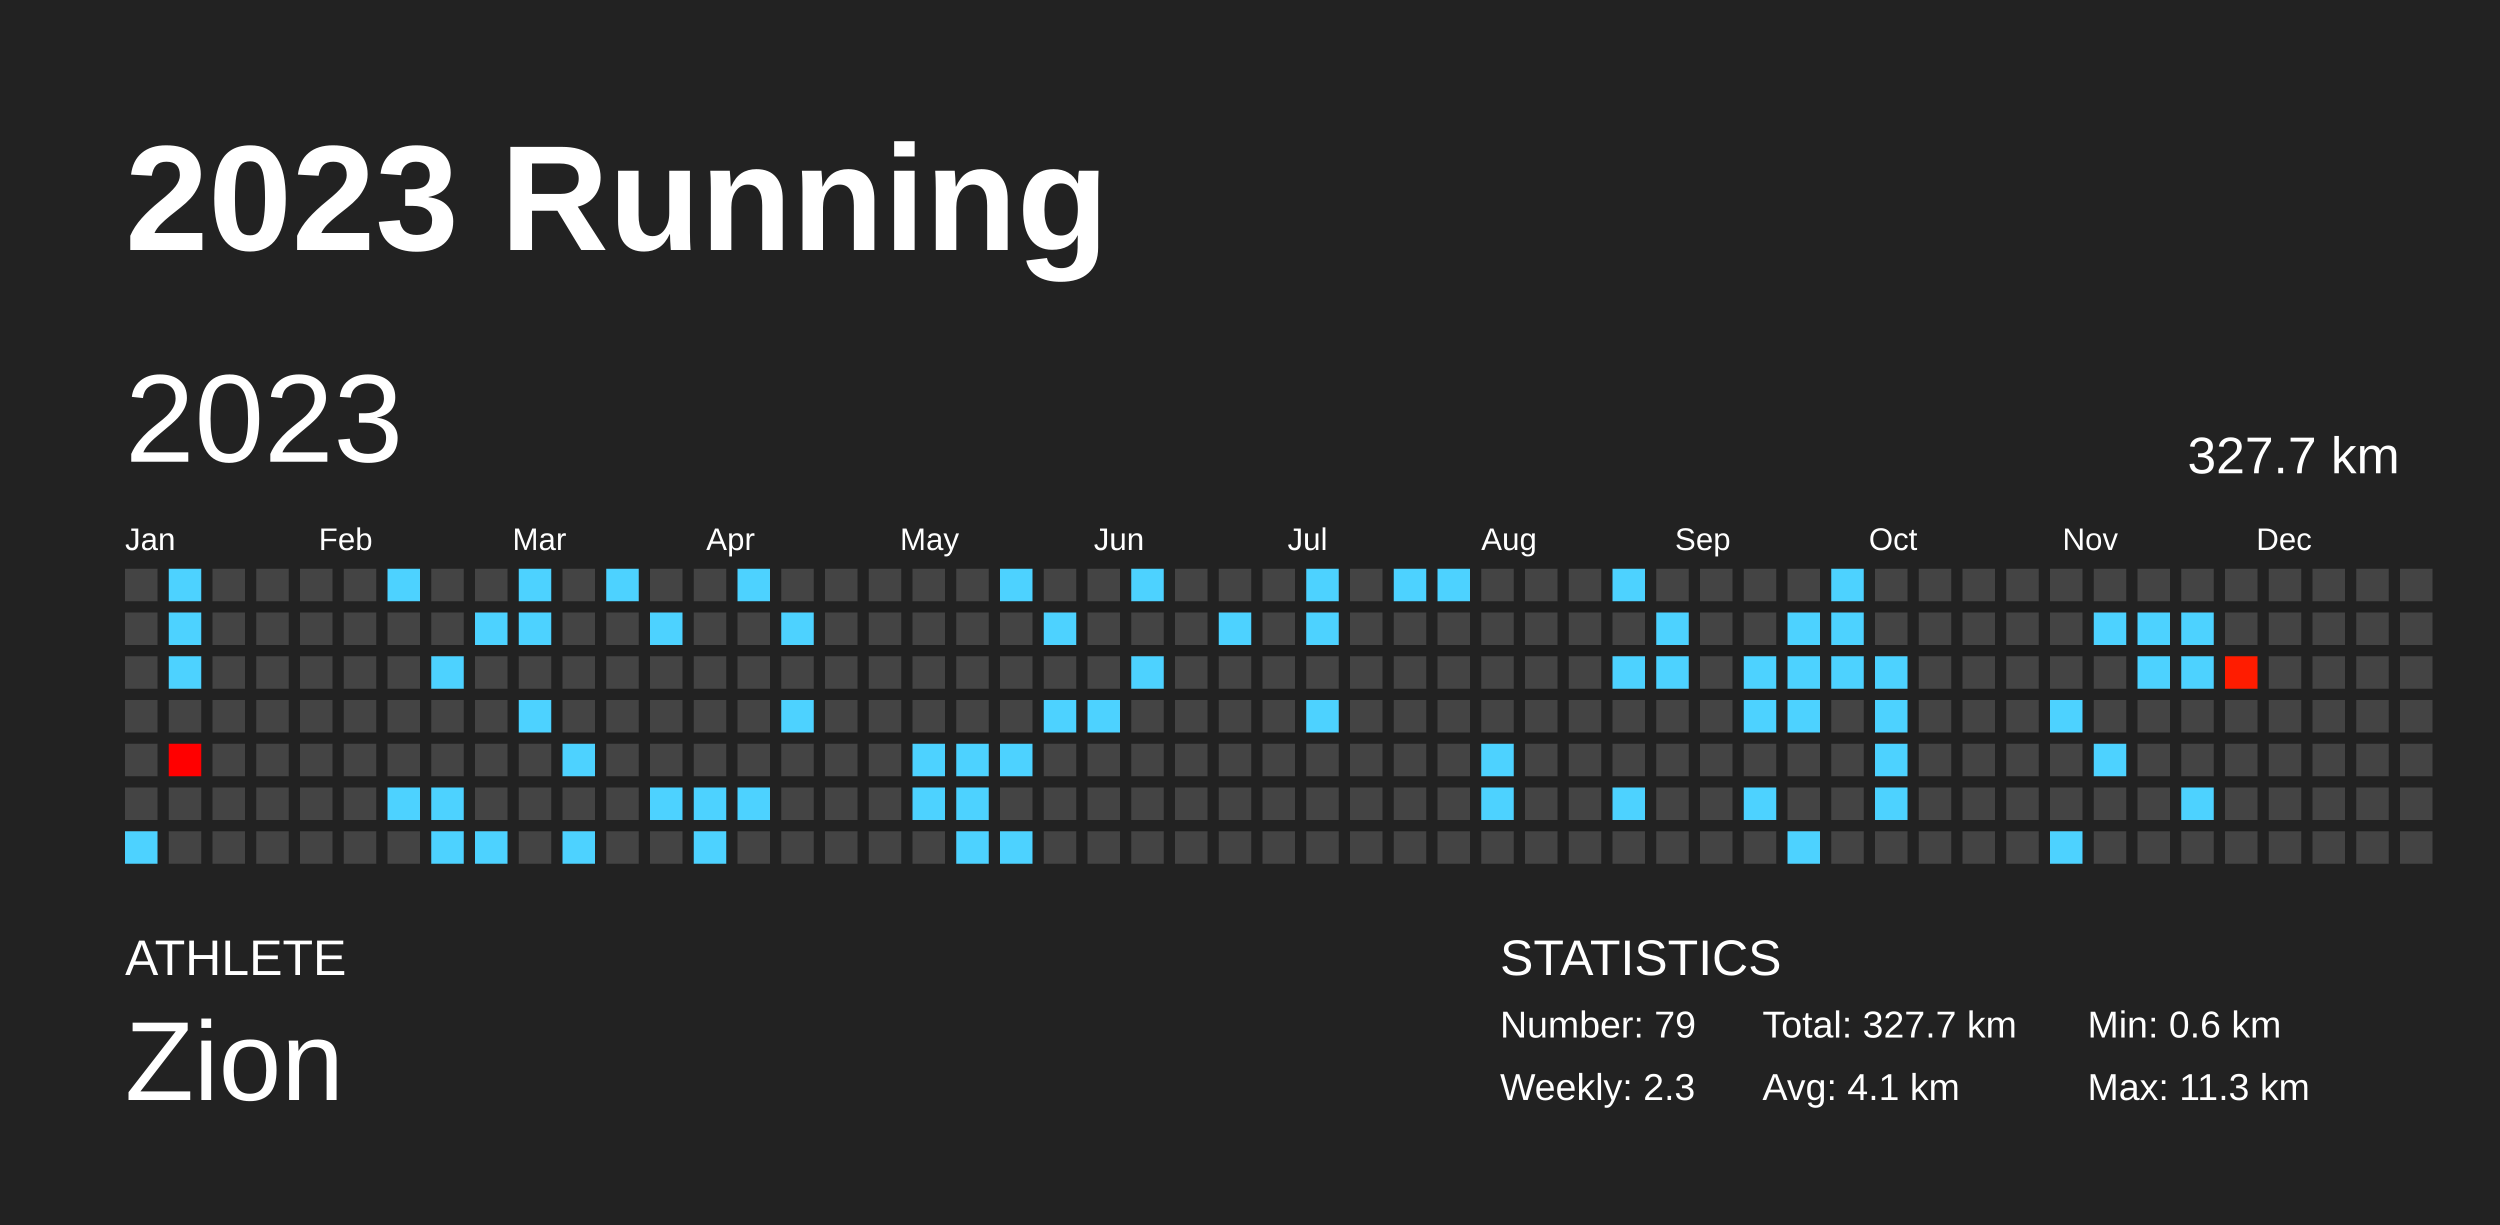
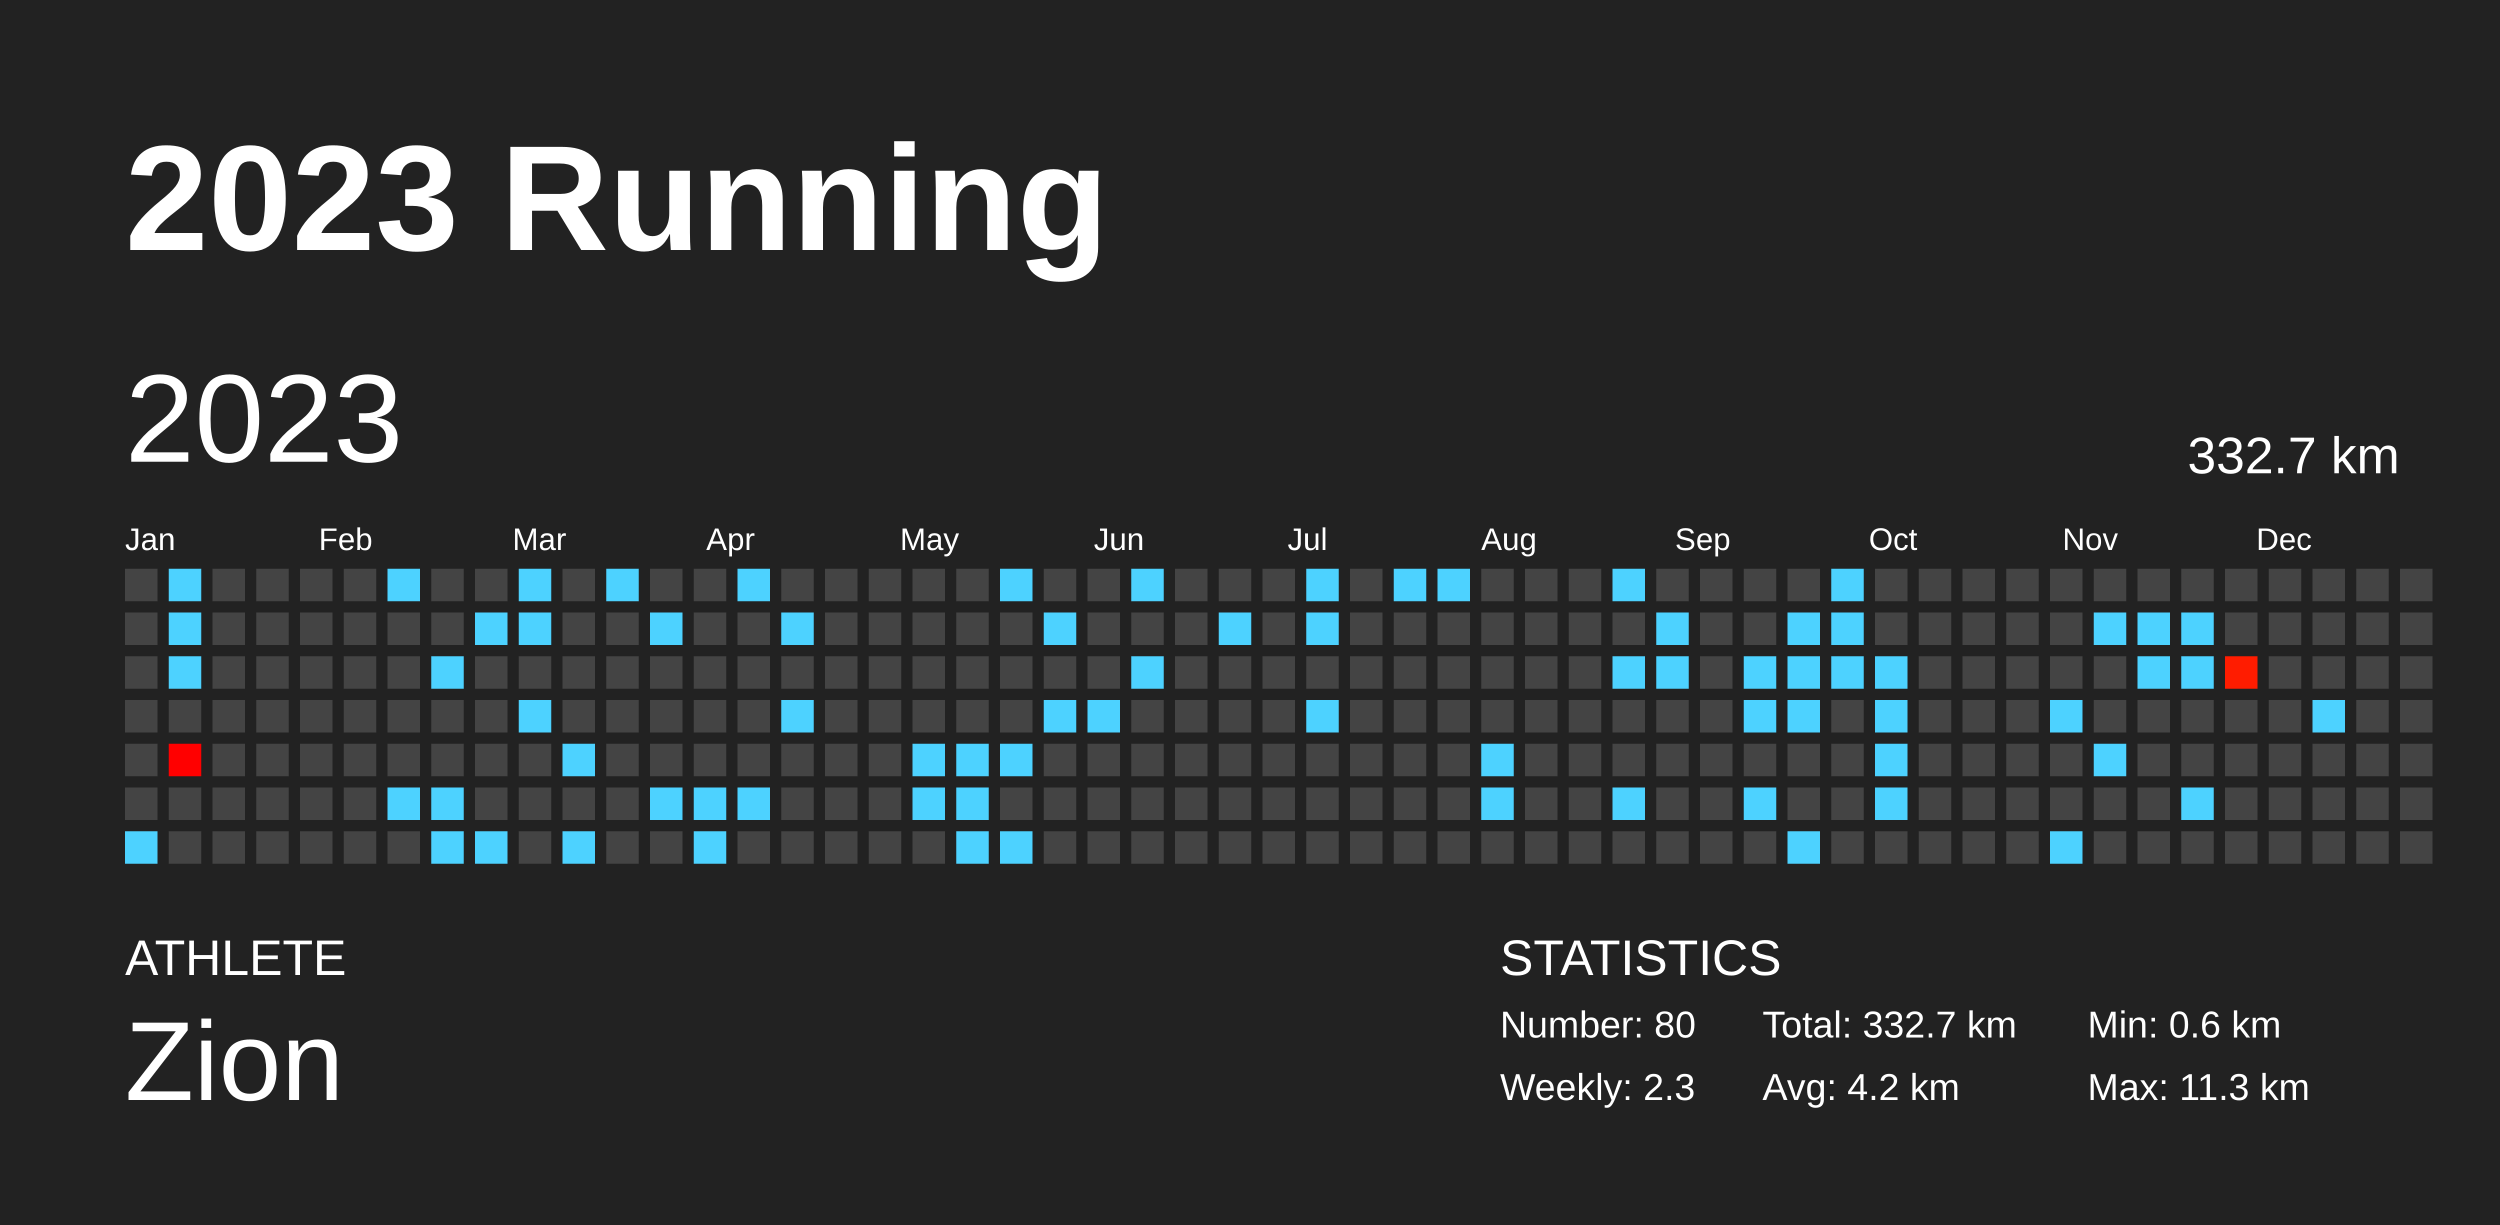
<svg xmlns="http://www.w3.org/2000/svg" baseProfile="full" height="98mm" version="1.1" viewBox="0,0,200,98" width="200mm">
  <defs />
  <rect fill="#222222" height="98" width="200" x="0" y="0" />
  <text fill="#FFFFFF" style="font-size:12px; font-family:Arial; font-weight:bold;" x="10" y="20">2023 Running</text>
  <text fill="#FFFFFF" style="font-size:4px; font-family:Arial" x="10" y="78">ATHLETE</text>
  <text fill="#FFFFFF" style="font-size:9px; font-family:Arial" x="10" y="88">Zion</text>
  <text fill="#FFFFFF" style="font-size:4px; font-family:Arial" x="120" y="78">STATISTICS</text>
-   <text fill="#FFFFFF" style="font-size:3px; font-family:Arial" x="120" y="83">Number: 79</text>
+   <text fill="#FFFFFF" style="font-size:3px; font-family:Arial" x="120" y="83">Number: 80</text>
  <text fill="#FFFFFF" style="font-size:3px; font-family:Arial" x="120" y="88">Weekly: 2.3</text>
-   <text fill="#FFFFFF" style="font-size:3px; font-family:Arial" x="141" y="83">Total: 327.7 km</text>
-   <text fill="#FFFFFF" style="font-size:3px; font-family:Arial" x="141" y="88">Avg: 4.1 km</text>
+   <text fill="#FFFFFF" style="font-size:3px; font-family:Arial" x="141" y="83">Total: 332.7 km</text>
+   <text fill="#FFFFFF" style="font-size:3px; font-family:Arial" x="141" y="88">Avg: 4.2 km</text>
  <text fill="#FFFFFF" style="font-size:3px; font-family:Arial" x="167" y="83">Min: 0.6 km</text>
  <text fill="#FFFFFF" style="font-size:3px; font-family:Arial" x="167" y="88">Max: 11.3 km</text>
  <text dominant-baseline="hanging" fill="#FFFFFF" style="font-size:10.0px; font-family:Arial;" x="10" y="30">2023</text>
-   <text dominant-baseline="hanging" fill="#FFFFFF" style="font-size:4.125px; font-family:Arial;" x="175" y="35">327.7 km</text>
+   <text dominant-baseline="hanging" fill="#FFFFFF" style="font-size:4.125px; font-family:Arial;" x="175" y="35">332.7 km</text>
  <text fill="#FFFFFF" style="font-size:2.5px; font-family:Arial" x="10.0" y="44">Jan</text>
  <text fill="#FFFFFF" style="font-size:2.5px; font-family:Arial" x="25.5" y="44">Feb</text>
  <text fill="#FFFFFF" style="font-size:2.5px; font-family:Arial" x="41.0" y="44">Mar</text>
  <text fill="#FFFFFF" style="font-size:2.5px; font-family:Arial" x="56.5" y="44">Apr</text>
  <text fill="#FFFFFF" style="font-size:2.5px; font-family:Arial" x="72.0" y="44">May</text>
  <text fill="#FFFFFF" style="font-size:2.5px; font-family:Arial" x="87.5" y="44">Jun</text>
  <text fill="#FFFFFF" style="font-size:2.5px; font-family:Arial" x="103.0" y="44">Jul</text>
  <text fill="#FFFFFF" style="font-size:2.5px; font-family:Arial" x="118.5" y="44">Aug</text>
  <text fill="#FFFFFF" style="font-size:2.5px; font-family:Arial" x="134.0" y="44">Sep</text>
  <text fill="#FFFFFF" style="font-size:2.5px; font-family:Arial" x="149.5" y="44">Oct</text>
  <text fill="#FFFFFF" style="font-size:2.5px; font-family:Arial" x="165.0" y="44">Nov</text>
  <text fill="#FFFFFF" style="font-size:2.5px; font-family:Arial" x="180.5" y="44">Dec</text>
  <rect fill="#444444" height="2.6" width="2.6" x="10.0" y="45.5" />
  <rect fill="#444444" height="2.6" width="2.6" x="10.0" y="49.0" />
  <rect fill="#444444" height="2.6" width="2.6" x="10.0" y="52.5" />
  <rect fill="#444444" height="2.6" width="2.6" x="10.0" y="56.0" />
  <rect fill="#444444" height="2.6" width="2.6" x="10.0" y="59.5" />
  <rect fill="#444444" height="2.6" width="2.6" x="10.0" y="63.0" />
  <rect fill="#4dd2ff" height="2.6" width="2.6" x="10.0" y="66.5" />
  <rect fill="#4dd2ff" height="2.6" width="2.6" x="13.5" y="45.5" />
  <rect fill="#4dd2ff" height="2.6" width="2.6" x="13.5" y="49.0" />
  <rect fill="#4dd2ff" height="2.6" width="2.6" x="13.5" y="52.5" />
  <rect fill="#444444" height="2.6" width="2.6" x="13.5" y="56.0" />
  <rect fill="#ff0000" height="2.6" width="2.6" x="13.5" y="59.5" />
  <rect fill="#444444" height="2.6" width="2.6" x="13.5" y="63.0" />
  <rect fill="#444444" height="2.6" width="2.6" x="13.5" y="66.5" />
  <rect fill="#444444" height="2.6" width="2.6" x="17.0" y="45.5" />
  <rect fill="#444444" height="2.6" width="2.6" x="17.0" y="49.0" />
  <rect fill="#444444" height="2.6" width="2.6" x="17.0" y="52.5" />
  <rect fill="#444444" height="2.6" width="2.6" x="17.0" y="56.0" />
  <rect fill="#444444" height="2.6" width="2.6" x="17.0" y="59.5" />
  <rect fill="#444444" height="2.6" width="2.6" x="17.0" y="63.0" />
  <rect fill="#444444" height="2.6" width="2.6" x="17.0" y="66.5" />
  <rect fill="#444444" height="2.6" width="2.6" x="20.5" y="45.5" />
  <rect fill="#444444" height="2.6" width="2.6" x="20.5" y="49.0" />
  <rect fill="#444444" height="2.6" width="2.6" x="20.5" y="52.5" />
  <rect fill="#444444" height="2.6" width="2.6" x="20.5" y="56.0" />
  <rect fill="#444444" height="2.6" width="2.6" x="20.5" y="59.5" />
  <rect fill="#444444" height="2.6" width="2.6" x="20.5" y="63.0" />
  <rect fill="#444444" height="2.6" width="2.6" x="20.5" y="66.5" />
  <rect fill="#444444" height="2.6" width="2.6" x="24.0" y="45.5" />
  <rect fill="#444444" height="2.6" width="2.6" x="24.0" y="49.0" />
  <rect fill="#444444" height="2.6" width="2.6" x="24.0" y="52.5" />
  <rect fill="#444444" height="2.6" width="2.6" x="24.0" y="56.0" />
  <rect fill="#444444" height="2.6" width="2.6" x="24.0" y="59.5" />
  <rect fill="#444444" height="2.6" width="2.6" x="24.0" y="63.0" />
  <rect fill="#444444" height="2.6" width="2.6" x="24.0" y="66.5" />
  <rect fill="#444444" height="2.6" width="2.6" x="27.5" y="45.5" />
  <rect fill="#444444" height="2.6" width="2.6" x="27.5" y="49.0" />
  <rect fill="#444444" height="2.6" width="2.6" x="27.5" y="52.5" />
  <rect fill="#444444" height="2.6" width="2.6" x="27.5" y="56.0" />
  <rect fill="#444444" height="2.6" width="2.6" x="27.5" y="59.5" />
  <rect fill="#444444" height="2.6" width="2.6" x="27.5" y="63.0" />
  <rect fill="#444444" height="2.6" width="2.6" x="27.5" y="66.5" />
  <rect fill="#4dd2ff" height="2.6" width="2.6" x="31.0" y="45.5" />
  <rect fill="#444444" height="2.6" width="2.6" x="31.0" y="49.0" />
  <rect fill="#444444" height="2.6" width="2.6" x="31.0" y="52.5" />
  <rect fill="#444444" height="2.6" width="2.6" x="31.0" y="56.0" />
  <rect fill="#444444" height="2.6" width="2.6" x="31.0" y="59.5" />
  <rect fill="#4dd2ff" height="2.6" width="2.6" x="31.0" y="63.0" />
  <rect fill="#444444" height="2.6" width="2.6" x="31.0" y="66.5" />
  <rect fill="#444444" height="2.6" width="2.6" x="34.5" y="45.5" />
  <rect fill="#444444" height="2.6" width="2.6" x="34.5" y="49.0" />
  <rect fill="#4dd2ff" height="2.6" width="2.6" x="34.5" y="52.5" />
  <rect fill="#444444" height="2.6" width="2.6" x="34.5" y="56.0" />
  <rect fill="#444444" height="2.6" width="2.6" x="34.5" y="59.5" />
  <rect fill="#4dd2ff" height="2.6" width="2.6" x="34.5" y="63.0" />
  <rect fill="#4dd2ff" height="2.6" width="2.6" x="34.5" y="66.5" />
  <rect fill="#444444" height="2.6" width="2.6" x="38.0" y="45.5" />
  <rect fill="#4dd2ff" height="2.6" width="2.6" x="38.0" y="49.0" />
  <rect fill="#444444" height="2.6" width="2.6" x="38.0" y="52.5" />
  <rect fill="#444444" height="2.6" width="2.6" x="38.0" y="56.0" />
  <rect fill="#444444" height="2.6" width="2.6" x="38.0" y="59.5" />
  <rect fill="#444444" height="2.6" width="2.6" x="38.0" y="63.0" />
  <rect fill="#4dd2ff" height="2.6" width="2.6" x="38.0" y="66.5" />
  <rect fill="#4dd2ff" height="2.6" width="2.6" x="41.5" y="45.5" />
  <rect fill="#4dd2ff" height="2.6" width="2.6" x="41.5" y="49.0" />
  <rect fill="#444444" height="2.6" width="2.6" x="41.5" y="52.5" />
  <rect fill="#4dd2ff" height="2.6" width="2.6" x="41.5" y="56.0" />
  <rect fill="#444444" height="2.6" width="2.6" x="41.5" y="59.5" />
  <rect fill="#444444" height="2.6" width="2.6" x="41.5" y="63.0" />
  <rect fill="#444444" height="2.6" width="2.6" x="41.5" y="66.5" />
  <rect fill="#444444" height="2.6" width="2.6" x="45.0" y="45.5" />
  <rect fill="#444444" height="2.6" width="2.6" x="45.0" y="49.0" />
  <rect fill="#444444" height="2.6" width="2.6" x="45.0" y="52.5" />
  <rect fill="#444444" height="2.6" width="2.6" x="45.0" y="56.0" />
  <rect fill="#4dd2ff" height="2.6" width="2.6" x="45.0" y="59.5" />
  <rect fill="#444444" height="2.6" width="2.6" x="45.0" y="63.0" />
  <rect fill="#4dd2ff" height="2.6" width="2.6" x="45.0" y="66.5" />
  <rect fill="#4dd2ff" height="2.6" width="2.6" x="48.5" y="45.5" />
  <rect fill="#444444" height="2.6" width="2.6" x="48.5" y="49.0" />
  <rect fill="#444444" height="2.6" width="2.6" x="48.5" y="52.5" />
  <rect fill="#444444" height="2.6" width="2.6" x="48.5" y="56.0" />
  <rect fill="#444444" height="2.6" width="2.6" x="48.5" y="59.5" />
  <rect fill="#444444" height="2.6" width="2.6" x="48.5" y="63.0" />
  <rect fill="#444444" height="2.6" width="2.6" x="48.5" y="66.5" />
  <rect fill="#444444" height="2.6" width="2.6" x="52.0" y="45.5" />
  <rect fill="#4dd2ff" height="2.6" width="2.6" x="52.0" y="49.0" />
  <rect fill="#444444" height="2.6" width="2.6" x="52.0" y="52.5" />
  <rect fill="#444444" height="2.6" width="2.6" x="52.0" y="56.0" />
  <rect fill="#444444" height="2.6" width="2.6" x="52.0" y="59.5" />
  <rect fill="#4dd2ff" height="2.6" width="2.6" x="52.0" y="63.0" />
  <rect fill="#444444" height="2.6" width="2.6" x="52.0" y="66.5" />
  <rect fill="#444444" height="2.6" width="2.6" x="55.5" y="45.5" />
  <rect fill="#444444" height="2.6" width="2.6" x="55.5" y="49.0" />
  <rect fill="#444444" height="2.6" width="2.6" x="55.5" y="52.5" />
  <rect fill="#444444" height="2.6" width="2.6" x="55.5" y="56.0" />
  <rect fill="#444444" height="2.6" width="2.6" x="55.5" y="59.5" />
  <rect fill="#4dd2ff" height="2.6" width="2.6" x="55.5" y="63.0" />
  <rect fill="#4dd2ff" height="2.6" width="2.6" x="55.5" y="66.5" />
  <rect fill="#4dd2ff" height="2.6" width="2.6" x="59.0" y="45.5" />
  <rect fill="#444444" height="2.6" width="2.6" x="59.0" y="49.0" />
  <rect fill="#444444" height="2.6" width="2.6" x="59.0" y="52.5" />
  <rect fill="#444444" height="2.6" width="2.6" x="59.0" y="56.0" />
  <rect fill="#444444" height="2.6" width="2.6" x="59.0" y="59.5" />
  <rect fill="#4dd2ff" height="2.6" width="2.6" x="59.0" y="63.0" />
  <rect fill="#444444" height="2.6" width="2.6" x="59.0" y="66.5" />
  <rect fill="#444444" height="2.6" width="2.6" x="62.5" y="45.5" />
  <rect fill="#4dd2ff" height="2.6" width="2.6" x="62.5" y="49.0" />
  <rect fill="#444444" height="2.6" width="2.6" x="62.5" y="52.5" />
  <rect fill="#4dd2ff" height="2.6" width="2.6" x="62.5" y="56.0" />
  <rect fill="#444444" height="2.6" width="2.6" x="62.5" y="59.5" />
  <rect fill="#444444" height="2.6" width="2.6" x="62.5" y="63.0" />
  <rect fill="#444444" height="2.6" width="2.6" x="62.5" y="66.5" />
  <rect fill="#444444" height="2.6" width="2.6" x="66.0" y="45.5" />
  <rect fill="#444444" height="2.6" width="2.6" x="66.0" y="49.0" />
  <rect fill="#444444" height="2.6" width="2.6" x="66.0" y="52.5" />
  <rect fill="#444444" height="2.6" width="2.6" x="66.0" y="56.0" />
  <rect fill="#444444" height="2.6" width="2.6" x="66.0" y="59.5" />
  <rect fill="#444444" height="2.6" width="2.6" x="66.0" y="63.0" />
  <rect fill="#444444" height="2.6" width="2.6" x="66.0" y="66.5" />
  <rect fill="#444444" height="2.6" width="2.6" x="69.5" y="45.5" />
  <rect fill="#444444" height="2.6" width="2.6" x="69.5" y="49.0" />
  <rect fill="#444444" height="2.6" width="2.6" x="69.5" y="52.5" />
  <rect fill="#444444" height="2.6" width="2.6" x="69.5" y="56.0" />
  <rect fill="#444444" height="2.6" width="2.6" x="69.5" y="59.5" />
  <rect fill="#444444" height="2.6" width="2.6" x="69.5" y="63.0" />
  <rect fill="#444444" height="2.6" width="2.6" x="69.5" y="66.5" />
  <rect fill="#444444" height="2.6" width="2.6" x="73.0" y="45.5" />
  <rect fill="#444444" height="2.6" width="2.6" x="73.0" y="49.0" />
  <rect fill="#444444" height="2.6" width="2.6" x="73.0" y="52.5" />
  <rect fill="#444444" height="2.6" width="2.6" x="73.0" y="56.0" />
  <rect fill="#4dd2ff" height="2.6" width="2.6" x="73.0" y="59.5" />
  <rect fill="#4dd2ff" height="2.6" width="2.6" x="73.0" y="63.0" />
  <rect fill="#444444" height="2.6" width="2.6" x="73.0" y="66.5" />
  <rect fill="#444444" height="2.6" width="2.6" x="76.5" y="45.5" />
  <rect fill="#444444" height="2.6" width="2.6" x="76.5" y="49.0" />
  <rect fill="#444444" height="2.6" width="2.6" x="76.5" y="52.5" />
  <rect fill="#444444" height="2.6" width="2.6" x="76.5" y="56.0" />
  <rect fill="#4dd2ff" height="2.6" width="2.6" x="76.5" y="59.5" />
  <rect fill="#4dd2ff" height="2.6" width="2.6" x="76.5" y="63.0" />
  <rect fill="#4dd2ff" height="2.6" width="2.6" x="76.5" y="66.5" />
  <rect fill="#4dd2ff" height="2.6" width="2.6" x="80.0" y="45.5" />
  <rect fill="#444444" height="2.6" width="2.6" x="80.0" y="49.0" />
  <rect fill="#444444" height="2.6" width="2.6" x="80.0" y="52.5" />
  <rect fill="#444444" height="2.6" width="2.6" x="80.0" y="56.0" />
  <rect fill="#4dd2ff" height="2.6" width="2.6" x="80.0" y="59.5" />
  <rect fill="#444444" height="2.6" width="2.6" x="80.0" y="63.0" />
  <rect fill="#4dd2ff" height="2.6" width="2.6" x="80.0" y="66.5" />
  <rect fill="#444444" height="2.6" width="2.6" x="83.5" y="45.5" />
  <rect fill="#4dd2ff" height="2.6" width="2.6" x="83.5" y="49.0" />
  <rect fill="#444444" height="2.6" width="2.6" x="83.5" y="52.5" />
  <rect fill="#4dd2ff" height="2.6" width="2.6" x="83.5" y="56.0" />
  <rect fill="#444444" height="2.6" width="2.6" x="83.5" y="59.5" />
  <rect fill="#444444" height="2.6" width="2.6" x="83.5" y="63.0" />
  <rect fill="#444444" height="2.6" width="2.6" x="83.5" y="66.5" />
  <rect fill="#444444" height="2.6" width="2.6" x="87.0" y="45.5" />
  <rect fill="#444444" height="2.6" width="2.6" x="87.0" y="49.0" />
  <rect fill="#444444" height="2.6" width="2.6" x="87.0" y="52.5" />
  <rect fill="#4dd2ff" height="2.6" width="2.6" x="87.0" y="56.0" />
  <rect fill="#444444" height="2.6" width="2.6" x="87.0" y="59.5" />
  <rect fill="#444444" height="2.6" width="2.6" x="87.0" y="63.0" />
  <rect fill="#444444" height="2.6" width="2.6" x="87.0" y="66.5" />
  <rect fill="#4dd2ff" height="2.6" width="2.6" x="90.5" y="45.5" />
  <rect fill="#444444" height="2.6" width="2.6" x="90.5" y="49.0" />
  <rect fill="#4dd2ff" height="2.6" width="2.6" x="90.5" y="52.5" />
  <rect fill="#444444" height="2.6" width="2.6" x="90.5" y="56.0" />
  <rect fill="#444444" height="2.6" width="2.6" x="90.5" y="59.5" />
  <rect fill="#444444" height="2.6" width="2.6" x="90.5" y="63.0" />
  <rect fill="#444444" height="2.6" width="2.6" x="90.5" y="66.5" />
  <rect fill="#444444" height="2.6" width="2.6" x="94.0" y="45.5" />
  <rect fill="#444444" height="2.6" width="2.6" x="94.0" y="49.0" />
  <rect fill="#444444" height="2.6" width="2.6" x="94.0" y="52.5" />
  <rect fill="#444444" height="2.6" width="2.6" x="94.0" y="56.0" />
  <rect fill="#444444" height="2.6" width="2.6" x="94.0" y="59.5" />
  <rect fill="#444444" height="2.6" width="2.6" x="94.0" y="63.0" />
  <rect fill="#444444" height="2.6" width="2.6" x="94.0" y="66.5" />
  <rect fill="#444444" height="2.6" width="2.6" x="97.5" y="45.5" />
  <rect fill="#4dd2ff" height="2.6" width="2.6" x="97.5" y="49.0" />
  <rect fill="#444444" height="2.6" width="2.6" x="97.5" y="52.5" />
  <rect fill="#444444" height="2.6" width="2.6" x="97.5" y="56.0" />
  <rect fill="#444444" height="2.6" width="2.6" x="97.5" y="59.5" />
  <rect fill="#444444" height="2.6" width="2.6" x="97.5" y="63.0" />
  <rect fill="#444444" height="2.6" width="2.6" x="97.5" y="66.5" />
  <rect fill="#444444" height="2.6" width="2.6" x="101.0" y="45.5" />
  <rect fill="#444444" height="2.6" width="2.6" x="101.0" y="49.0" />
  <rect fill="#444444" height="2.6" width="2.6" x="101.0" y="52.5" />
  <rect fill="#444444" height="2.6" width="2.6" x="101.0" y="56.0" />
  <rect fill="#444444" height="2.6" width="2.6" x="101.0" y="59.5" />
  <rect fill="#444444" height="2.6" width="2.6" x="101.0" y="63.0" />
  <rect fill="#444444" height="2.6" width="2.6" x="101.0" y="66.5" />
  <rect fill="#4dd2ff" height="2.6" width="2.6" x="104.5" y="45.5" />
  <rect fill="#4dd2ff" height="2.6" width="2.6" x="104.5" y="49.0" />
  <rect fill="#444444" height="2.6" width="2.6" x="104.5" y="52.5" />
  <rect fill="#4dd2ff" height="2.6" width="2.6" x="104.5" y="56.0" />
  <rect fill="#444444" height="2.6" width="2.6" x="104.5" y="59.5" />
  <rect fill="#444444" height="2.6" width="2.6" x="104.5" y="63.0" />
  <rect fill="#444444" height="2.6" width="2.6" x="104.5" y="66.5" />
  <rect fill="#444444" height="2.6" width="2.6" x="108.0" y="45.5" />
  <rect fill="#444444" height="2.6" width="2.6" x="108.0" y="49.0" />
  <rect fill="#444444" height="2.6" width="2.6" x="108.0" y="52.5" />
  <rect fill="#444444" height="2.6" width="2.6" x="108.0" y="56.0" />
  <rect fill="#444444" height="2.6" width="2.6" x="108.0" y="59.5" />
  <rect fill="#444444" height="2.6" width="2.6" x="108.0" y="63.0" />
  <rect fill="#444444" height="2.6" width="2.6" x="108.0" y="66.5" />
  <rect fill="#4dd2ff" height="2.6" width="2.6" x="111.5" y="45.5" />
  <rect fill="#444444" height="2.6" width="2.6" x="111.5" y="49.0" />
  <rect fill="#444444" height="2.6" width="2.6" x="111.5" y="52.5" />
  <rect fill="#444444" height="2.6" width="2.6" x="111.5" y="56.0" />
  <rect fill="#444444" height="2.6" width="2.6" x="111.5" y="59.5" />
  <rect fill="#444444" height="2.6" width="2.6" x="111.5" y="63.0" />
  <rect fill="#444444" height="2.6" width="2.6" x="111.5" y="66.5" />
  <rect fill="#4dd2ff" height="2.6" width="2.6" x="115.0" y="45.5" />
  <rect fill="#444444" height="2.6" width="2.6" x="115.0" y="49.0" />
  <rect fill="#444444" height="2.6" width="2.6" x="115.0" y="52.5" />
  <rect fill="#444444" height="2.6" width="2.6" x="115.0" y="56.0" />
  <rect fill="#444444" height="2.6" width="2.6" x="115.0" y="59.5" />
  <rect fill="#444444" height="2.6" width="2.6" x="115.0" y="63.0" />
  <rect fill="#444444" height="2.6" width="2.6" x="115.0" y="66.5" />
  <rect fill="#444444" height="2.6" width="2.6" x="118.5" y="45.5" />
  <rect fill="#444444" height="2.6" width="2.6" x="118.5" y="49.0" />
  <rect fill="#444444" height="2.6" width="2.6" x="118.5" y="52.5" />
  <rect fill="#444444" height="2.6" width="2.6" x="118.5" y="56.0" />
  <rect fill="#4dd2ff" height="2.6" width="2.6" x="118.5" y="59.5" />
  <rect fill="#4dd2ff" height="2.6" width="2.6" x="118.5" y="63.0" />
  <rect fill="#444444" height="2.6" width="2.6" x="118.5" y="66.5" />
  <rect fill="#444444" height="2.6" width="2.6" x="122.0" y="45.5" />
  <rect fill="#444444" height="2.6" width="2.6" x="122.0" y="49.0" />
  <rect fill="#444444" height="2.6" width="2.6" x="122.0" y="52.5" />
  <rect fill="#444444" height="2.6" width="2.6" x="122.0" y="56.0" />
  <rect fill="#444444" height="2.6" width="2.6" x="122.0" y="59.5" />
  <rect fill="#444444" height="2.6" width="2.6" x="122.0" y="63.0" />
  <rect fill="#444444" height="2.6" width="2.6" x="122.0" y="66.5" />
  <rect fill="#444444" height="2.6" width="2.6" x="125.5" y="45.5" />
  <rect fill="#444444" height="2.6" width="2.6" x="125.5" y="49.0" />
  <rect fill="#444444" height="2.6" width="2.6" x="125.5" y="52.5" />
  <rect fill="#444444" height="2.6" width="2.6" x="125.5" y="56.0" />
  <rect fill="#444444" height="2.6" width="2.6" x="125.5" y="59.5" />
  <rect fill="#444444" height="2.6" width="2.6" x="125.5" y="63.0" />
  <rect fill="#444444" height="2.6" width="2.6" x="125.5" y="66.5" />
  <rect fill="#4dd2ff" height="2.6" width="2.6" x="129.0" y="45.5" />
  <rect fill="#444444" height="2.6" width="2.6" x="129.0" y="49.0" />
  <rect fill="#4dd2ff" height="2.6" width="2.6" x="129.0" y="52.5" />
  <rect fill="#444444" height="2.6" width="2.6" x="129.0" y="56.0" />
  <rect fill="#444444" height="2.6" width="2.6" x="129.0" y="59.5" />
  <rect fill="#4dd2ff" height="2.6" width="2.6" x="129.0" y="63.0" />
  <rect fill="#444444" height="2.6" width="2.6" x="129.0" y="66.5" />
  <rect fill="#444444" height="2.6" width="2.6" x="132.5" y="45.5" />
  <rect fill="#4dd2ff" height="2.6" width="2.6" x="132.5" y="49.0" />
  <rect fill="#4dd2ff" height="2.6" width="2.6" x="132.5" y="52.5" />
  <rect fill="#444444" height="2.6" width="2.6" x="132.5" y="56.0" />
  <rect fill="#444444" height="2.6" width="2.6" x="132.5" y="59.5" />
  <rect fill="#444444" height="2.6" width="2.6" x="132.5" y="63.0" />
  <rect fill="#444444" height="2.6" width="2.6" x="132.5" y="66.5" />
  <rect fill="#444444" height="2.6" width="2.6" x="136.0" y="45.5" />
  <rect fill="#444444" height="2.6" width="2.6" x="136.0" y="49.0" />
  <rect fill="#444444" height="2.6" width="2.6" x="136.0" y="52.5" />
  <rect fill="#444444" height="2.6" width="2.6" x="136.0" y="56.0" />
  <rect fill="#444444" height="2.6" width="2.6" x="136.0" y="59.5" />
  <rect fill="#444444" height="2.6" width="2.6" x="136.0" y="63.0" />
  <rect fill="#444444" height="2.6" width="2.6" x="136.0" y="66.5" />
  <rect fill="#444444" height="2.6" width="2.6" x="139.5" y="45.5" />
  <rect fill="#444444" height="2.6" width="2.6" x="139.5" y="49.0" />
  <rect fill="#4dd2ff" height="2.6" width="2.6" x="139.5" y="52.5" />
  <rect fill="#4dd2ff" height="2.6" width="2.6" x="139.5" y="56.0" />
  <rect fill="#444444" height="2.6" width="2.6" x="139.5" y="59.5" />
  <rect fill="#4dd2ff" height="2.6" width="2.6" x="139.5" y="63.0" />
  <rect fill="#444444" height="2.6" width="2.6" x="139.5" y="66.5" />
  <rect fill="#444444" height="2.6" width="2.6" x="143.0" y="45.5" />
  <rect fill="#4dd2ff" height="2.6" width="2.6" x="143.0" y="49.0" />
  <rect fill="#4dd2ff" height="2.6" width="2.6" x="143.0" y="52.5" />
  <rect fill="#4dd2ff" height="2.6" width="2.6" x="143.0" y="56.0" />
  <rect fill="#444444" height="2.6" width="2.6" x="143.0" y="59.5" />
  <rect fill="#444444" height="2.6" width="2.6" x="143.0" y="63.0" />
  <rect fill="#4dd2ff" height="2.6" width="2.6" x="143.0" y="66.5" />
  <rect fill="#4dd2ff" height="2.6" width="2.6" x="146.5" y="45.5" />
  <rect fill="#4dd2ff" height="2.6" width="2.6" x="146.5" y="49.0" />
  <rect fill="#4dd2ff" height="2.6" width="2.6" x="146.5" y="52.5" />
  <rect fill="#444444" height="2.6" width="2.6" x="146.5" y="56.0" />
  <rect fill="#444444" height="2.6" width="2.6" x="146.5" y="59.5" />
  <rect fill="#444444" height="2.6" width="2.6" x="146.5" y="63.0" />
  <rect fill="#444444" height="2.6" width="2.6" x="146.5" y="66.5" />
  <rect fill="#444444" height="2.6" width="2.6" x="150.0" y="45.5" />
  <rect fill="#444444" height="2.6" width="2.6" x="150.0" y="49.0" />
  <rect fill="#4dd2ff" height="2.6" width="2.6" x="150.0" y="52.5" />
  <rect fill="#4dd2ff" height="2.6" width="2.6" x="150.0" y="56.0" />
  <rect fill="#4dd2ff" height="2.6" width="2.6" x="150.0" y="59.5" />
  <rect fill="#4dd2ff" height="2.6" width="2.6" x="150.0" y="63.0" />
  <rect fill="#444444" height="2.6" width="2.6" x="150.0" y="66.5" />
  <rect fill="#444444" height="2.6" width="2.6" x="153.5" y="45.5" />
  <rect fill="#444444" height="2.6" width="2.6" x="153.5" y="49.0" />
  <rect fill="#444444" height="2.6" width="2.6" x="153.5" y="52.5" />
  <rect fill="#444444" height="2.6" width="2.6" x="153.5" y="56.0" />
  <rect fill="#444444" height="2.6" width="2.6" x="153.5" y="59.5" />
  <rect fill="#444444" height="2.6" width="2.6" x="153.5" y="63.0" />
  <rect fill="#444444" height="2.6" width="2.6" x="153.5" y="66.5" />
  <rect fill="#444444" height="2.6" width="2.6" x="157.0" y="45.5" />
  <rect fill="#444444" height="2.6" width="2.6" x="157.0" y="49.0" />
  <rect fill="#444444" height="2.6" width="2.6" x="157.0" y="52.5" />
  <rect fill="#444444" height="2.6" width="2.6" x="157.0" y="56.0" />
  <rect fill="#444444" height="2.6" width="2.6" x="157.0" y="59.5" />
  <rect fill="#444444" height="2.6" width="2.6" x="157.0" y="63.0" />
  <rect fill="#444444" height="2.6" width="2.6" x="157.0" y="66.5" />
  <rect fill="#444444" height="2.6" width="2.6" x="160.5" y="45.5" />
  <rect fill="#444444" height="2.6" width="2.6" x="160.5" y="49.0" />
  <rect fill="#444444" height="2.6" width="2.6" x="160.5" y="52.5" />
  <rect fill="#444444" height="2.6" width="2.6" x="160.5" y="56.0" />
  <rect fill="#444444" height="2.6" width="2.6" x="160.5" y="59.5" />
  <rect fill="#444444" height="2.6" width="2.6" x="160.5" y="63.0" />
  <rect fill="#444444" height="2.6" width="2.6" x="160.5" y="66.5" />
  <rect fill="#444444" height="2.6" width="2.6" x="164.0" y="45.5" />
  <rect fill="#444444" height="2.6" width="2.6" x="164.0" y="49.0" />
  <rect fill="#444444" height="2.6" width="2.6" x="164.0" y="52.5" />
  <rect fill="#4dd2ff" height="2.6" width="2.6" x="164.0" y="56.0" />
  <rect fill="#444444" height="2.6" width="2.6" x="164.0" y="59.5" />
  <rect fill="#444444" height="2.6" width="2.6" x="164.0" y="63.0" />
  <rect fill="#4dd2ff" height="2.6" width="2.6" x="164.0" y="66.5" />
  <rect fill="#444444" height="2.6" width="2.6" x="167.5" y="45.5" />
  <rect fill="#4dd2ff" height="2.6" width="2.6" x="167.5" y="49.0" />
  <rect fill="#444444" height="2.6" width="2.6" x="167.5" y="52.5" />
  <rect fill="#444444" height="2.6" width="2.6" x="167.5" y="56.0" />
  <rect fill="#4dd2ff" height="2.6" width="2.6" x="167.5" y="59.5" />
  <rect fill="#444444" height="2.6" width="2.6" x="167.5" y="63.0" />
  <rect fill="#444444" height="2.6" width="2.6" x="167.5" y="66.5" />
  <rect fill="#444444" height="2.6" width="2.6" x="171.0" y="45.5" />
  <rect fill="#4dd2ff" height="2.6" width="2.6" x="171.0" y="49.0" />
  <rect fill="#4dd2ff" height="2.6" width="2.6" x="171.0" y="52.5" />
  <rect fill="#444444" height="2.6" width="2.6" x="171.0" y="56.0" />
  <rect fill="#444444" height="2.6" width="2.6" x="171.0" y="59.5" />
  <rect fill="#444444" height="2.6" width="2.6" x="171.0" y="63.0" />
  <rect fill="#444444" height="2.6" width="2.6" x="171.0" y="66.5" />
  <rect fill="#444444" height="2.6" width="2.6" x="174.5" y="45.5" />
  <rect fill="#4dd2ff" height="2.6" width="2.6" x="174.5" y="49.0" />
  <rect fill="#4dd2ff" height="2.6" width="2.6" x="174.5" y="52.5" />
  <rect fill="#444444" height="2.6" width="2.6" x="174.5" y="56.0" />
  <rect fill="#444444" height="2.6" width="2.6" x="174.5" y="59.5" />
  <rect fill="#4dd2ff" height="2.6" width="2.6" x="174.5" y="63.0" />
  <rect fill="#444444" height="2.6" width="2.6" x="174.5" y="66.5" />
  <rect fill="#444444" height="2.6" width="2.6" x="178.0" y="45.5" />
  <rect fill="#444444" height="2.6" width="2.6" x="178.0" y="49.0" />
  <rect fill="#ff1c00" height="2.6" width="2.6" x="178.0" y="52.5" />
  <rect fill="#444444" height="2.6" width="2.6" x="178.0" y="56.0" />
  <rect fill="#444444" height="2.6" width="2.6" x="178.0" y="59.5" />
  <rect fill="#444444" height="2.6" width="2.6" x="178.0" y="63.0" />
  <rect fill="#444444" height="2.6" width="2.6" x="178.0" y="66.5" />
  <rect fill="#444444" height="2.6" width="2.6" x="181.5" y="45.5" />
  <rect fill="#444444" height="2.6" width="2.6" x="181.5" y="49.0" />
  <rect fill="#444444" height="2.6" width="2.6" x="181.5" y="52.5" />
  <rect fill="#444444" height="2.6" width="2.6" x="181.5" y="56.0" />
  <rect fill="#444444" height="2.6" width="2.6" x="181.5" y="59.5" />
  <rect fill="#444444" height="2.6" width="2.6" x="181.5" y="63.0" />
  <rect fill="#444444" height="2.6" width="2.6" x="181.5" y="66.5" />
  <rect fill="#444444" height="2.6" width="2.6" x="185.0" y="45.5" />
  <rect fill="#444444" height="2.6" width="2.6" x="185.0" y="49.0" />
  <rect fill="#444444" height="2.6" width="2.6" x="185.0" y="52.5" />
-   <rect fill="#444444" height="2.6" width="2.6" x="185.0" y="56.0" />
+   <rect fill="#4dd2ff" height="2.6" width="2.6" x="185.0" y="56.0" />
  <rect fill="#444444" height="2.6" width="2.6" x="185.0" y="59.5" />
  <rect fill="#444444" height="2.6" width="2.6" x="185.0" y="63.0" />
  <rect fill="#444444" height="2.6" width="2.6" x="185.0" y="66.5" />
  <rect fill="#444444" height="2.6" width="2.6" x="188.5" y="45.5" />
  <rect fill="#444444" height="2.6" width="2.6" x="188.5" y="49.0" />
  <rect fill="#444444" height="2.6" width="2.6" x="188.5" y="52.5" />
  <rect fill="#444444" height="2.6" width="2.6" x="188.5" y="56.0" />
  <rect fill="#444444" height="2.6" width="2.6" x="188.5" y="59.5" />
  <rect fill="#444444" height="2.6" width="2.6" x="188.5" y="63.0" />
  <rect fill="#444444" height="2.6" width="2.6" x="188.5" y="66.5" />
  <rect fill="#444444" height="2.6" width="2.6" x="192.0" y="45.5" />
  <rect fill="#444444" height="2.6" width="2.6" x="192.0" y="49.0" />
  <rect fill="#444444" height="2.6" width="2.6" x="192.0" y="52.5" />
  <rect fill="#444444" height="2.6" width="2.6" x="192.0" y="56.0" />
  <rect fill="#444444" height="2.6" width="2.6" x="192.0" y="59.5" />
  <rect fill="#444444" height="2.6" width="2.6" x="192.0" y="63.0" />
  <rect fill="#444444" height="2.6" width="2.6" x="192.0" y="66.5" />
</svg>
